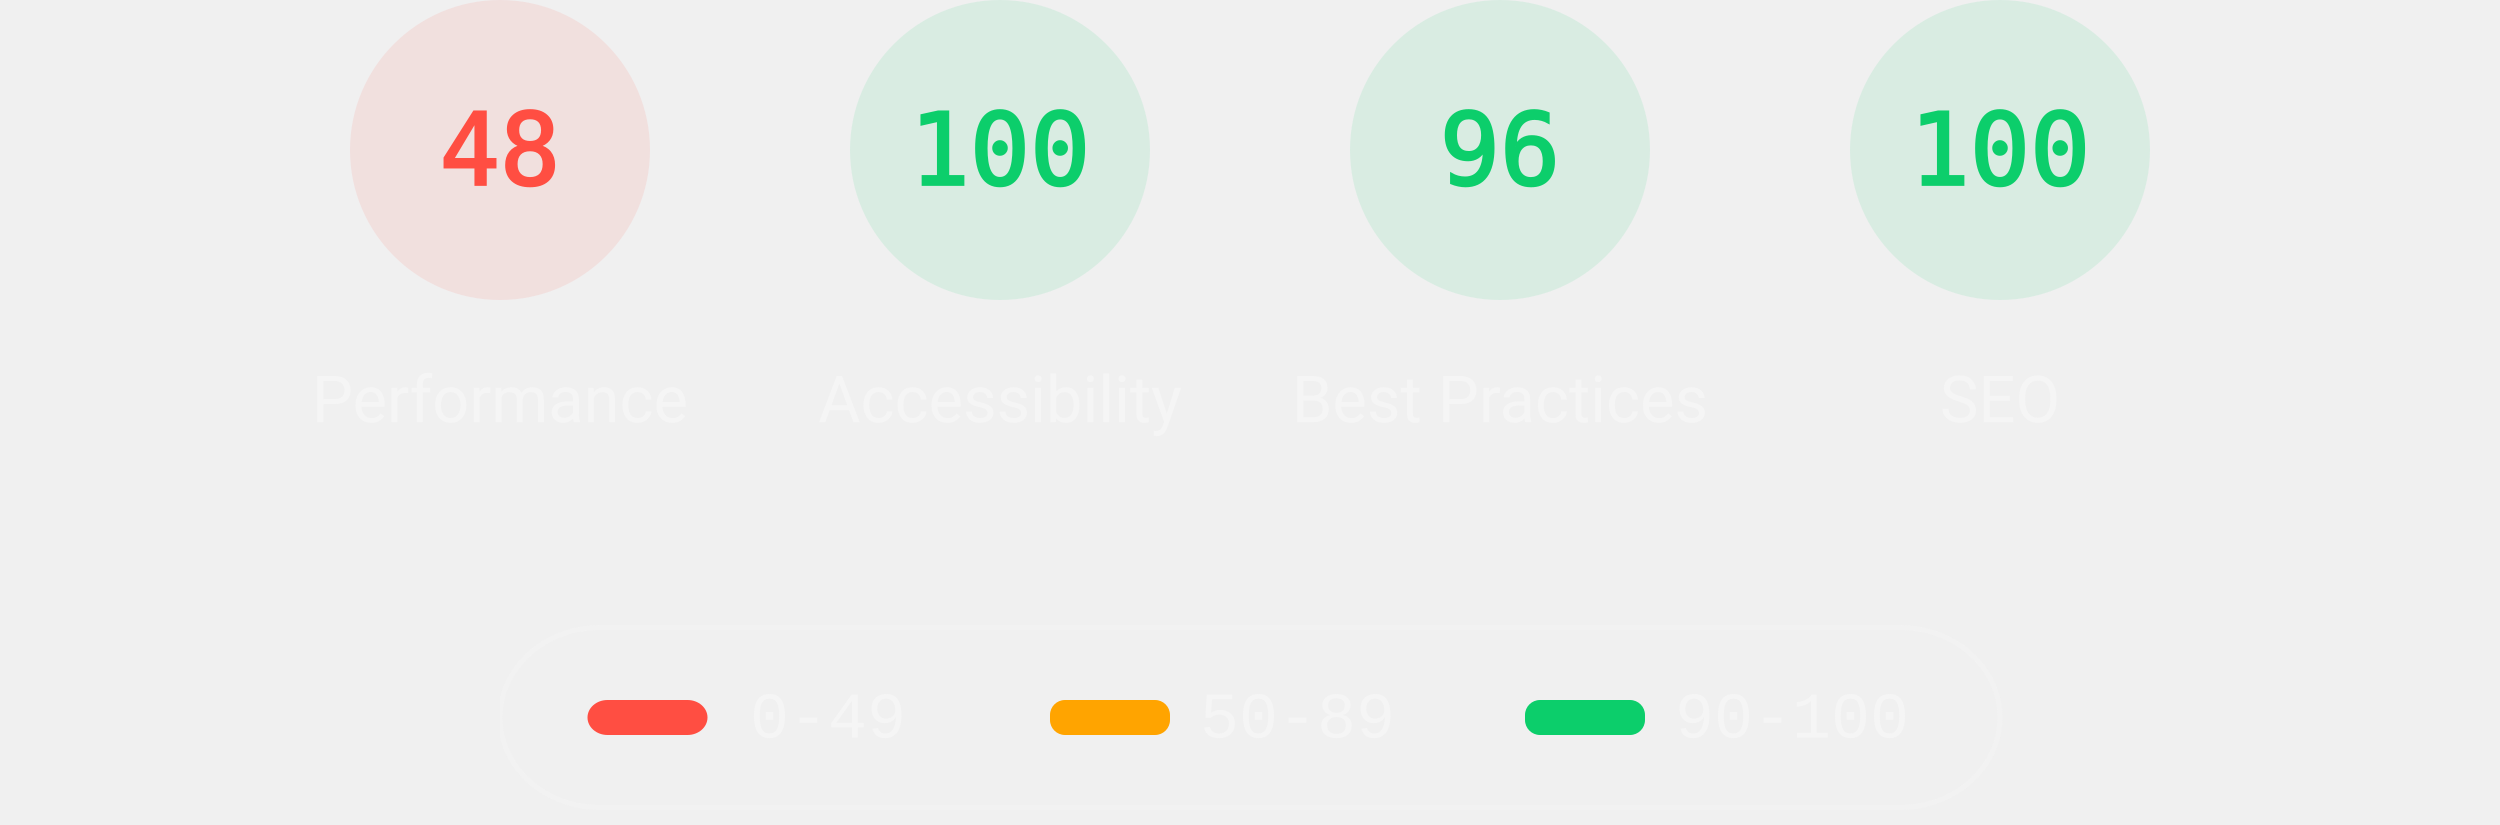
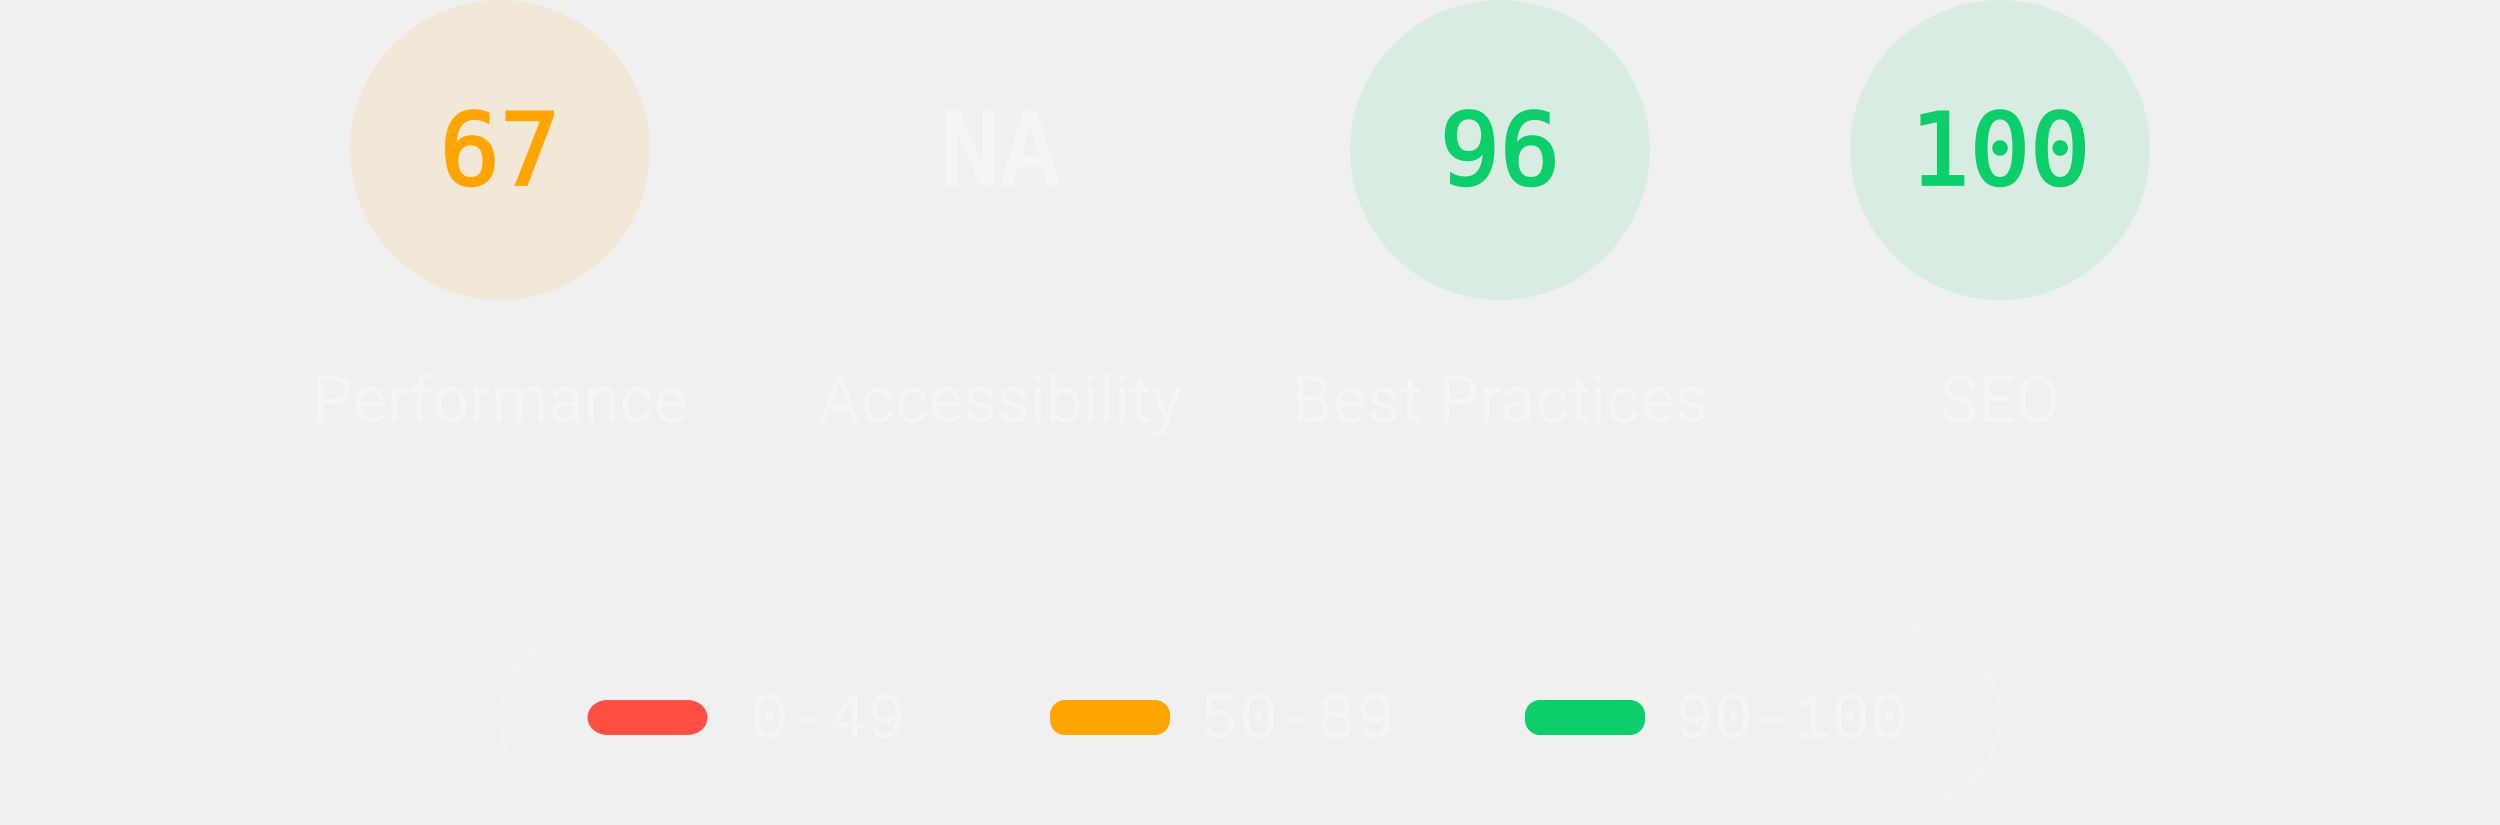
<svg xmlns="http://www.w3.org/2000/svg" class="theme--dark" fill="none" width="1000" height="330">
  <style>
			.gauge-base {
				opacity: 0.1
			}

			.gauge-arc {
				fill: none;
				animation-delay: 250ms;
				stroke-linecap: round;
				transform: rotate(-90deg);
				transform-origin: 100px 60px;
				animation: load-gauge 1s ease forwards
			}

			.guage-text {
				font-size: 40px;
				font-family: monospace;
				text-align: center
			}

			.guage-red {
				color: #ff4e42;
				fill: #ff4e42;
				stroke: #ff4e42
			}
			.guage-orange {
				color: #ffa400;
				fill: #ffa400;
				stroke: #ffa400
			}
			.guage-green {
				color: #0cce6b;
				fill: #0cce6b;
				stroke: #0cce6b
			}
			.theme--agnostic .guage-undefined {
				color: #5c5c5c;
				fill: #5c5c5c;
				stroke: #5c5c5c
			}
			.theme--light .guage-undefined {
				color: #1e1e1e;
				fill: #1e1e1e;
				stroke: #1e1e1e
			}
			.theme--dark .guage-undefined {
				color: #f5f5f5;
				fill: #f5f5f5;
				stroke: #f5f5f5
			}

			.guage-title {
				stroke: none;
				font-size: 26px;
				line-height: 26px;
				font-family: Roboto, Halvetica, Arial, sans-serif
			}
			.metric.guage-title {
				font-family: 'Courier New', Courier, monospace
			}
			.theme--agnostic .guage-title {
				color: #737373;
				fill: #737373
			}
			.theme--light .guage-title {
				color: #212121;
				fill: #212121
			}
			.theme--dark .guage-title {
				color: #f5f5f5;
				fill: #f5f5f5
			}

			@keyframes load-gauge {
				from {
					stroke-dasharray: 0 352.858
				}
			}
			.lh-gauge--pwa__disc {
				fill: #e0e0e0
			}
			.lh-gauge--pwa__logo {
				position: relative;
				fill: #b0b0b0
			}
			.lh-gauge--pwa__invisible {
				display: none
			}
			.lh-gauge--pwa__visible {
				display: inline
			}
			.guage-invisible {
				display: none
			}
			.lh-gauge--pwa__logo--primary-color {
				fill: #304ffe
			}
			.theme--agnostic .lh-gauge--pwa__logo--secondary-color {
				fill: #787878
			}
			.theme--light .lh-gauge--pwa__logo--secondary-color {
				fill: #3d3d3d
			}
			.theme--dark .lh-gauge--pwa__logo--secondary-color {
				fill: #d8b6b6
			}
			.theme--light #svg_2 {
				stroke: #00000022
			}
			.theme--agnostic #svg_2 {
				stroke: #616161
			}
			.theme--light #svg_2 {
				stroke: #00000022
			}
			.theme--dark #svg_2 {
				stroke: #f5f5f566
			}
		</style>
-   <svg class="guage-div guage-perf guage-red" viewBox="0 0 200 200" width="200" height="200" x="100" y="0">
-     <circle class="gauge-base" r="56" cx="100" cy="60" stroke-width="8" />
-     <circle class="gauge-arc guage-arc-1" r="56" cx="100" cy="60" stroke-width="8" style="stroke-dasharray: 168.892, 351.858;" />
-     <text class="guage-text" x="100px" y="60px" alignment-baseline="central" dominant-baseline="central" text-anchor="middle">48</text>
+   <svg class="guage-div guage-perf guage-orange" viewBox="0 0 200 200" width="200" height="200" x="100" y="0">
+     <circle class="gauge-base" r="56" cx="100" cy="60" stroke-width="8" />
+     <circle class="gauge-arc guage-arc-1" r="56" cx="100" cy="60" stroke-width="8" style="stroke-dasharray: 235.745, 351.858;" />
+     <text class="guage-text" x="100px" y="60px" alignment-baseline="central" dominant-baseline="central" text-anchor="middle">67</text>
    <text class="guage-title" x="100px" y="160px" alignment-baseline="central" dominant-baseline="central" text-anchor="middle">Performance</text>
  </svg>
-   <svg class="guage-div guage-acc guage-green" viewBox="0 0 200 200" width="200" height="200" x="300" y="0">
+   <svg class="guage-div guage-acc guage-undefined" viewBox="0 0 200 200" width="200" height="200" x="300" y="0">
    <circle class="gauge-base" r="56" cx="100" cy="60" stroke-width="8" />
    <circle class="gauge-arc guage-arc-2" r="56" cx="100" cy="60" stroke-width="8" style="stroke-dasharray: 351.858, 351.858;" />
-     <text class="guage-text" x="100px" y="60px" alignment-baseline="central" dominant-baseline="central" text-anchor="middle">100</text>
+     <text class="guage-text" x="100px" y="60px" alignment-baseline="central" dominant-baseline="central" text-anchor="middle">NA</text>
    <text class="guage-title" x="100px" y="160px" alignment-baseline="central" dominant-baseline="central" text-anchor="middle">Accessibility</text>
  </svg>
  <svg class="guage-div guage-best guage-green" viewBox="0 0 200 200" width="200" height="200" x="500" y="0">
    <circle class="gauge-base" r="56" cx="100" cy="60" stroke-width="8" />
    <circle class="gauge-arc guage-arc-3" r="56" cx="100" cy="60" stroke-width="8" style="stroke-dasharray: 337.784, 351.858;" />
    <text class="guage-text" x="100px" y="60px" alignment-baseline="central" dominant-baseline="central" text-anchor="middle">96</text>
    <text class="guage-title" x="100px" y="160px" alignment-baseline="central" dominant-baseline="central" text-anchor="middle">Best Practices</text>
  </svg>
  <svg class="guage-div guage-seo guage-green" viewBox="0 0 200 200" width="200" height="200" x="700" y="0">
    <circle class="gauge-base" r="56" cx="100" cy="60" stroke-width="8" />
    <circle class="gauge-arc guage-arc-4" r="56" cx="100" cy="60" stroke-width="8" style="stroke-dasharray: 351.858, 351.858;" />
    <text class="guage-text" x="100px" y="60px" alignment-baseline="central" dominant-baseline="central" text-anchor="middle">100</text>
    <text class="guage-title" x="100px" y="160px" alignment-baseline="central" dominant-baseline="central" text-anchor="middle">SEO</text>
  </svg>
  <svg class="guage-div guage-pwa guage-invisible" viewBox="0 0 200 200" width="200" height="200" x="900" y="0">
    <svg viewBox="0 0 60 60" width="112" height="112" x="44" y="4">
      <defs>
        <linearGradient id="lh-gauge--pwa__check-circle__gradient-0" x1="50%" y1="0%" x2="50%" y2="100%">
          <stop stop-color="#00C852" offset="0%" />
          <stop stop-color="#009688" offset="100%" />
        </linearGradient>
        <linearGradient id="lh-gauge--pwa__installable__shadow-gradient-0" x1="76.056%" x2="24.111%" y1="82.995%" y2="24.735%">
          <stop stop-color="#A5D6A7" offset="0%" />
          <stop stop-color="#80CBC4" offset="100%" />
        </linearGradient>
        <linearGradient id="lh-gauge--pwa__fast-reliable__shadow-gradient-0" x1="76.056%" y1="82.995%" x2="25.678%" y2="26.493%">
          <stop stop-color="#64B5F6" offset="0%" />
          <stop stop-color="#2979FF" offset="100%" />
        </linearGradient>
        <g id="lh-gauge--pwa__fast-reliable-badge-0">
          <circle fill="#FFFFFF" cx="10" cy="10" r="10" />
          <path fill="#304FFE" d="M10 3.58l5.25 2.34v3.5c0 3.23-2.24 6.26-5.25 7-3.01-.74-5.25-3.77-5.25-7v-3.5L10 3.58zm-.47 10.74l2.76-4.83.03-.07c.04-.08 0-.24-.22-.24h-1.64l.47-3.26h-.47l-2.7 4.77c-.02.01.05-.1-.04.05-.09.16-.1.31.18.31h1.63l-.47 3.27h.47z" />
        </g>
        <g id="lh-gauge--pwa__installable-badge-0">
          <circle fill="#FFFFFF" cx="10" cy="10" r="10" />
          <path fill="#009688" d="M10 4.167A5.835 5.835 0 0 0 4.167 10 5.835 5.835 0 0 0 10 15.833 5.835 5.835 0 0 0 15.833 10 5.835 5.835 0 0 0 10 4.167zm2.917 6.416h-2.334v2.334H9.417v-2.334H7.083V9.417h2.334V7.083h1.166v2.334h2.334v1.166z" />
        </g>
      </defs>
      <g stroke="none" fill-rule="nonzero">
        <circle class="lh-gauge--pwa__disc" cx="30" cy="30" r="30" />
        <g class="lh-gauge--pwa__logo">
          <path d="M35.66 19.39l.7-1.75h2L37.4 15 38.6 12l3.4 9h-2.51l-.58-1.61z" />
          <path d="M33.52 21l3.65-9h-2.42l-2.5 5.82L30.5 12h-1.86l-1.9 5.82-1.35-2.65-1.21 3.72L25.4 21h2.38l1.72-5.2 1.64 5.2z" />
          <path fill-rule="nonzero" d="M20.3 17.91h1.48c.45 0 .85-.05 1.2-.15l.39-1.18 1.07-3.3a2.64 2.64 0 0 0-.28-.37c-.55-.6-1.36-.91-2.42-.91H18v9h2.3V17.9zm1.96-3.84c.22.22.33.5.33.87 0 .36-.1.65-.29.87-.2.23-.59.35-1.15.35h-.86v-2.41h.87c.52 0 .89.1 1.1.32z" />
        </g>
        <rect class="lh-gauge--pwa__component lh-gauge--pwa__na-line lh-gauge--pwa__invisible" fill="#FFFFFF" x="20" y="32" width="20" height="4" rx="2" />
        <g class="lh-gauge--pwa__component lh-gauge--pwa__fast-reliable-badge lh-gauge--pwa__invisible" transform="translate(20, 29)">
          <path fill="url(#lh-gauge--pwa__fast-reliable__shadow-gradient-0)" d="M33.63 19.49A30 30 0 0 1 16.2 30.36L3 17.14 17.14 3l16.49 16.49z" />
          <use href="#lh-gauge--pwa__fast-reliable-badge-0" />
        </g>
        <g class="lh-gauge--pwa__component lh-gauge--pwa__installable-badge lh-gauge--pwa__invisible" transform="translate(20, 29)">
          <path fill="url(#lh-gauge--pwa__installable__shadow-gradient-0)" d="M33.629 19.487c-4.272 5.453-10.391 9.39-17.415 10.869L3 17.142 17.142 3 33.63 19.487z" />
          <use href="#lh-gauge--pwa__installable-badge-0" />
        </g>
        <g class="lh-gauge--pwa__component lh-gauge--pwa__fast-reliable-installable-badges lh-gauge--pwa__invisible">
          <g transform="translate(8, 29)">
            <path fill="url(#lh-gauge--pwa__fast-reliable__shadow-gradient-0)" d="M16.321 30.463L3 17.143 17.142 3l22.365 22.365A29.864 29.864 0 0 1 22 31c-1.942 0-3.84-.184-5.679-.537z" />
            <use href="#lh-gauge--pwa__fast-reliable-badge-0" />
          </g>
          <g transform="translate(32, 29)">
            <path fill="url(#lh-gauge--pwa__installable__shadow-gradient-0)" d="M25.982 11.84a30.107 30.107 0 0 1-13.08 15.203L3 17.143 17.142 3l8.84 8.84z" />
            <use href="#lh-gauge--pwa__installable-badge-0" />
          </g>
        </g>
        <g class="lh-gauge--pwa__component lh-gauge--pwa__check-circle lh-gauge--pwa__invisible" transform="translate(18, 28)">
          <circle fill="#FFFFFF" cx="12" cy="12" r="12" />
          <path fill="url(#lh-gauge--pwa__check-circle__gradient-0)" d="M12 2a10 10 0 1 0 0 20 10 10 0 0 0 0-20zm-2 15l-5-5 1.41-1.41L10 14.17l7.59-7.59L19 8l-9 9z" />
        </g>
      </g>
    </svg>
    <text class="guage-title" y="160px" alignment-baseline="central" dominant-baseline="central" text-anchor="middle">
      <tspan x="100px" dy="-6px">Progressive</tspan>
      <tspan x="100px" dy="30px">Web App</tspan>
    </text>
  </svg>
  <svg width="604" height="76" x="200" y="250">
    <g>
      <rect fill="none" id="canvas_background" height="80" width="604" y="-1" x="-1" />
      <g display="none" overflow="visible" y="0" x="0" height="100%" width="100%" id="canvasGrid">
        <rect fill="url(#gridpattern)" stroke-width="0" y="0" x="0" height="100%" width="100%" />
      </g>
    </g>
    <g>
      <rect fill-opacity="0" stroke-width="2" rx="40" id="svg_2" height="72" width="600" y="1" x="0" fill="#000000" />
      <rect stroke="#000" rx="8" id="svg_3" height="14" width="48" y="30" x="35" stroke-opacity="null" stroke-width="0" fill="#ff4e42" />
      <rect stroke="#000" rx="6" id="svg_4" height="14" width="48" y="30" x="220" stroke-opacity="null" stroke-width="0" fill="#ffa400" />
      <rect stroke="#000" rx="6" id="svg_5" height="14" width="48" y="30" x="410" stroke-opacity="null" stroke-width="0" fill="#0cce6b" />
      <text class="metric guage-title" xml:space="preserve" text-anchor="start" font-size="26" id="svg_6" y="45" x="100" stroke-opacity="null" stroke-width="0" stroke="#000">0-49</text>
      <text class="metric guage-title" xml:space="preserve" text-anchor="start" font-size="26" id="svg_7" y="45" x="280" stroke-opacity="null" stroke-width="0" stroke="#000">50-89</text>
      <text class="metric guage-title" xml:space="preserve" text-anchor="start" font-size="26" id="svg_8" y="45" x="470" stroke-opacity="null" stroke-width="0" stroke="#000">90-100</text>
    </g>
  </svg>
</svg>
